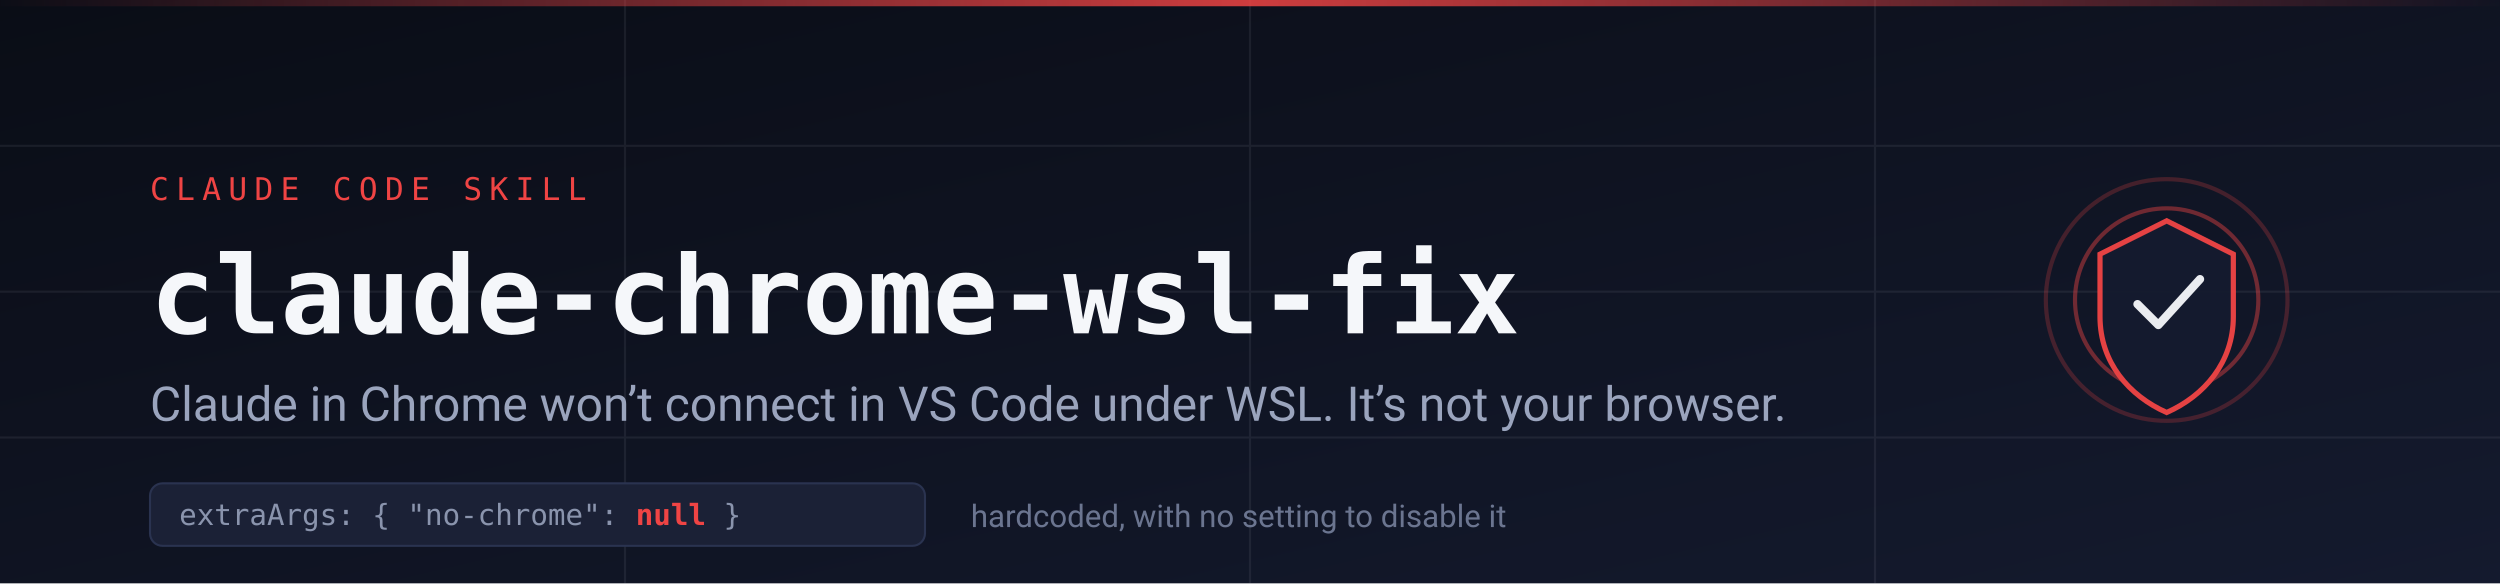
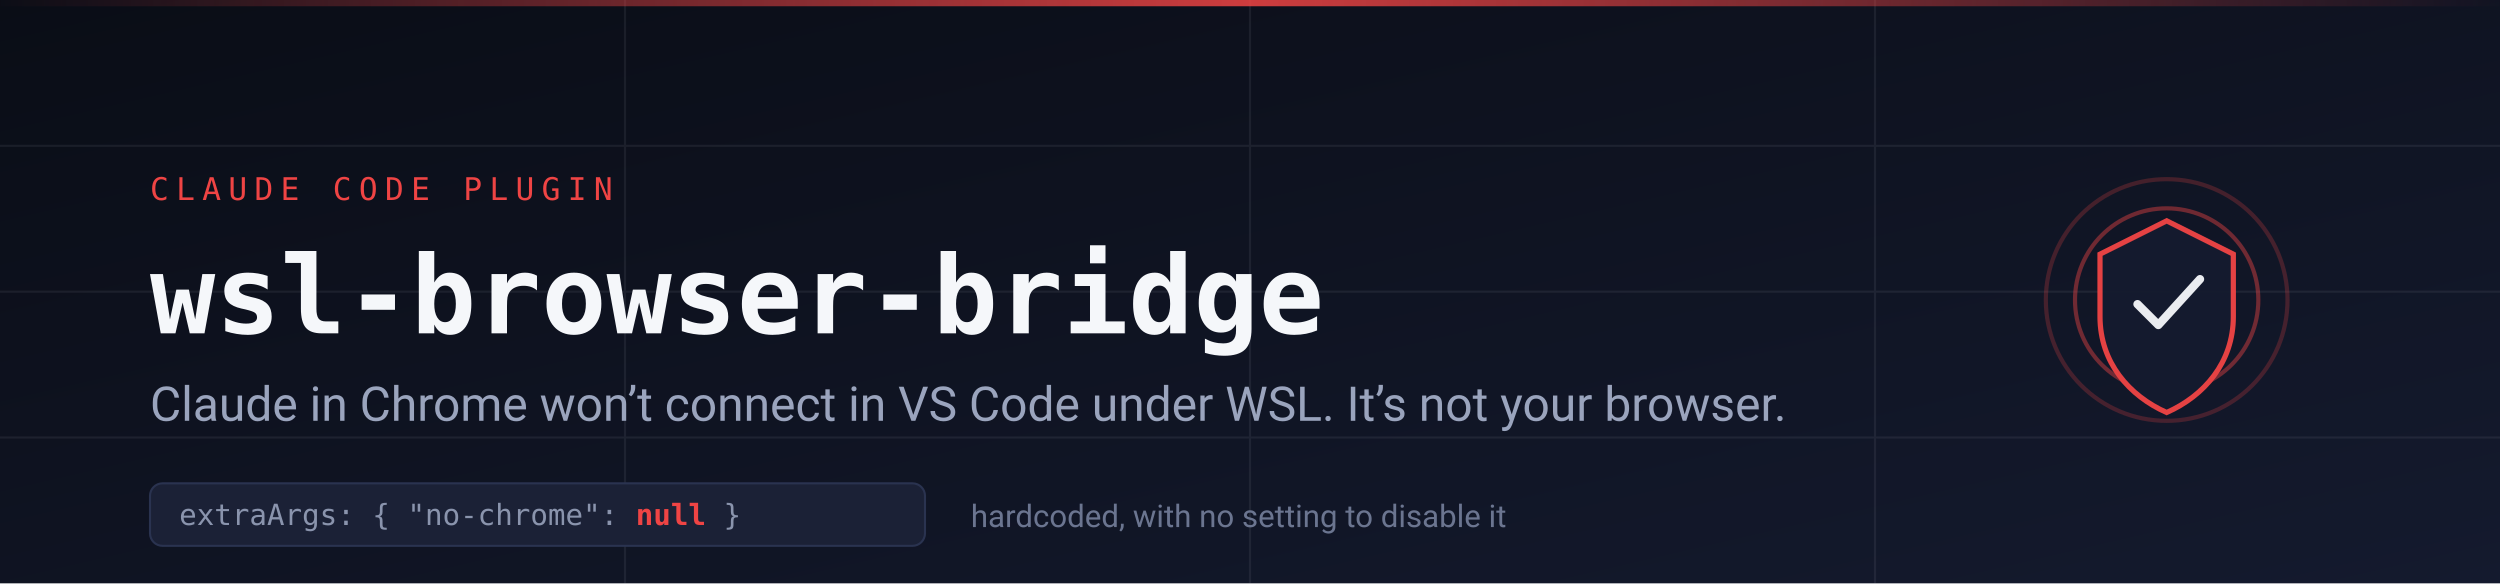
- <svg xmlns="http://www.w3.org/2000/svg" viewBox="0 0 1200 280" width="1200" height="280" role="img" aria-label="claude-chrome-wsl-fix — re-enable Claude in Chrome under VS Code and WSL">
+ <svg xmlns="http://www.w3.org/2000/svg" viewBox="0 0 1200 280" width="1200" height="280" role="img" aria-label="wsl-browser-bridge — browser control for Claude Code under WSL">
  <defs>
    <linearGradient id="bg" x1="0" y1="0" x2="1" y2="1">
      <stop offset="0%" stop-color="#0a0d16" />
      <stop offset="100%" stop-color="#141a2e" />
    </linearGradient>
    <linearGradient id="glow" x1="0" y1="0" x2="1" y2="0">
      <stop offset="0%" stop-color="#ef4444" stop-opacity="0" />
      <stop offset="50%" stop-color="#ef4444" stop-opacity=".85" />
      <stop offset="100%" stop-color="#ef4444" stop-opacity="0" />
    </linearGradient>
  </defs>
  <rect width="1200" height="280" fill="url(#bg)" />
  <g opacity=".07" stroke="#f5f7fa" stroke-width="1">
    <path d="M0 70h1200M0 140h1200M0 210h1200" />
    <path d="M300 0v280M600 0v280M900 0v280" />
  </g>
  <rect x="0" y="0" width="1200" height="3" fill="url(#glow)" />
-   <text x="72" y="96" font-family="ui-monospace,SFMono-Regular,'SF Mono',Menlo,Consolas,monospace" font-size="15" letter-spacing="3.5" fill="#ef4444">CLAUDE CODE SKILL</text>
-   <text x="72" y="160" font-family="ui-monospace,SFMono-Regular,'SF Mono',Menlo,Consolas,monospace" font-size="52" font-weight="700" fill="#f5f7fa">claude-chrome-wsl-fix</text>
+   <text x="72" y="96" font-family="ui-monospace,SFMono-Regular,'SF Mono',Menlo,Consolas,monospace" font-size="15" letter-spacing="3.5" fill="#ef4444">CLAUDE CODE PLUGIN</text>
+   <text x="72" y="160" font-family="ui-monospace,SFMono-Regular,'SF Mono',Menlo,Consolas,monospace" font-size="52" font-weight="700" fill="#f5f7fa">wsl-browser-bridge</text>
  <text x="72" y="202" font-family="-apple-system,BlinkMacSystemFont,'Segoe UI',Roboto,Helvetica,Arial,sans-serif" font-size="23" fill="#9aa4bd">Claude in Chrome won’t connect in VS Code under WSL. It’s not your browser.</text>
  <g transform="translate(72,232)">
    <rect x="0" y="0" width="372" height="30" rx="6" fill="#1b2136" stroke="#2a3350" />
    <text x="14" y="20" font-family="ui-monospace,SFMono-Regular,'SF Mono',Menlo,Consolas,monospace" font-size="14" fill="#8a94ad">extraArgs: { "no-chrome": <tspan fill="#ef4444" font-weight="700">null</tspan> }</text>
  </g>
  <text x="466" y="253" font-family="-apple-system,BlinkMacSystemFont,'Segoe UI',Roboto,Helvetica,Arial,sans-serif" font-size="15" fill="#6b7590">hardcoded, with no setting to disable it</text>
  <g transform="translate(980,84)" opacity=".95">
    <circle cx="60" cy="60" r="58" fill="none" stroke="#ef4444" stroke-opacity=".25" stroke-width="2" />
    <circle cx="60" cy="60" r="44" fill="none" stroke="#ef4444" stroke-opacity=".45" stroke-width="2" />
    <path d="M60 22 L92 38 v30 c0 22 -14 38 -32 46 c-18 -8 -32 -24 -32 -46 V38 Z" fill="#141a2e" stroke="#ef4444" stroke-width="2.5" />
    <path d="M46 62 l10 10 l20 -22" fill="none" stroke="#f5f7fa" stroke-width="4" stroke-linecap="round" stroke-linejoin="round" />
  </g>
</svg>
